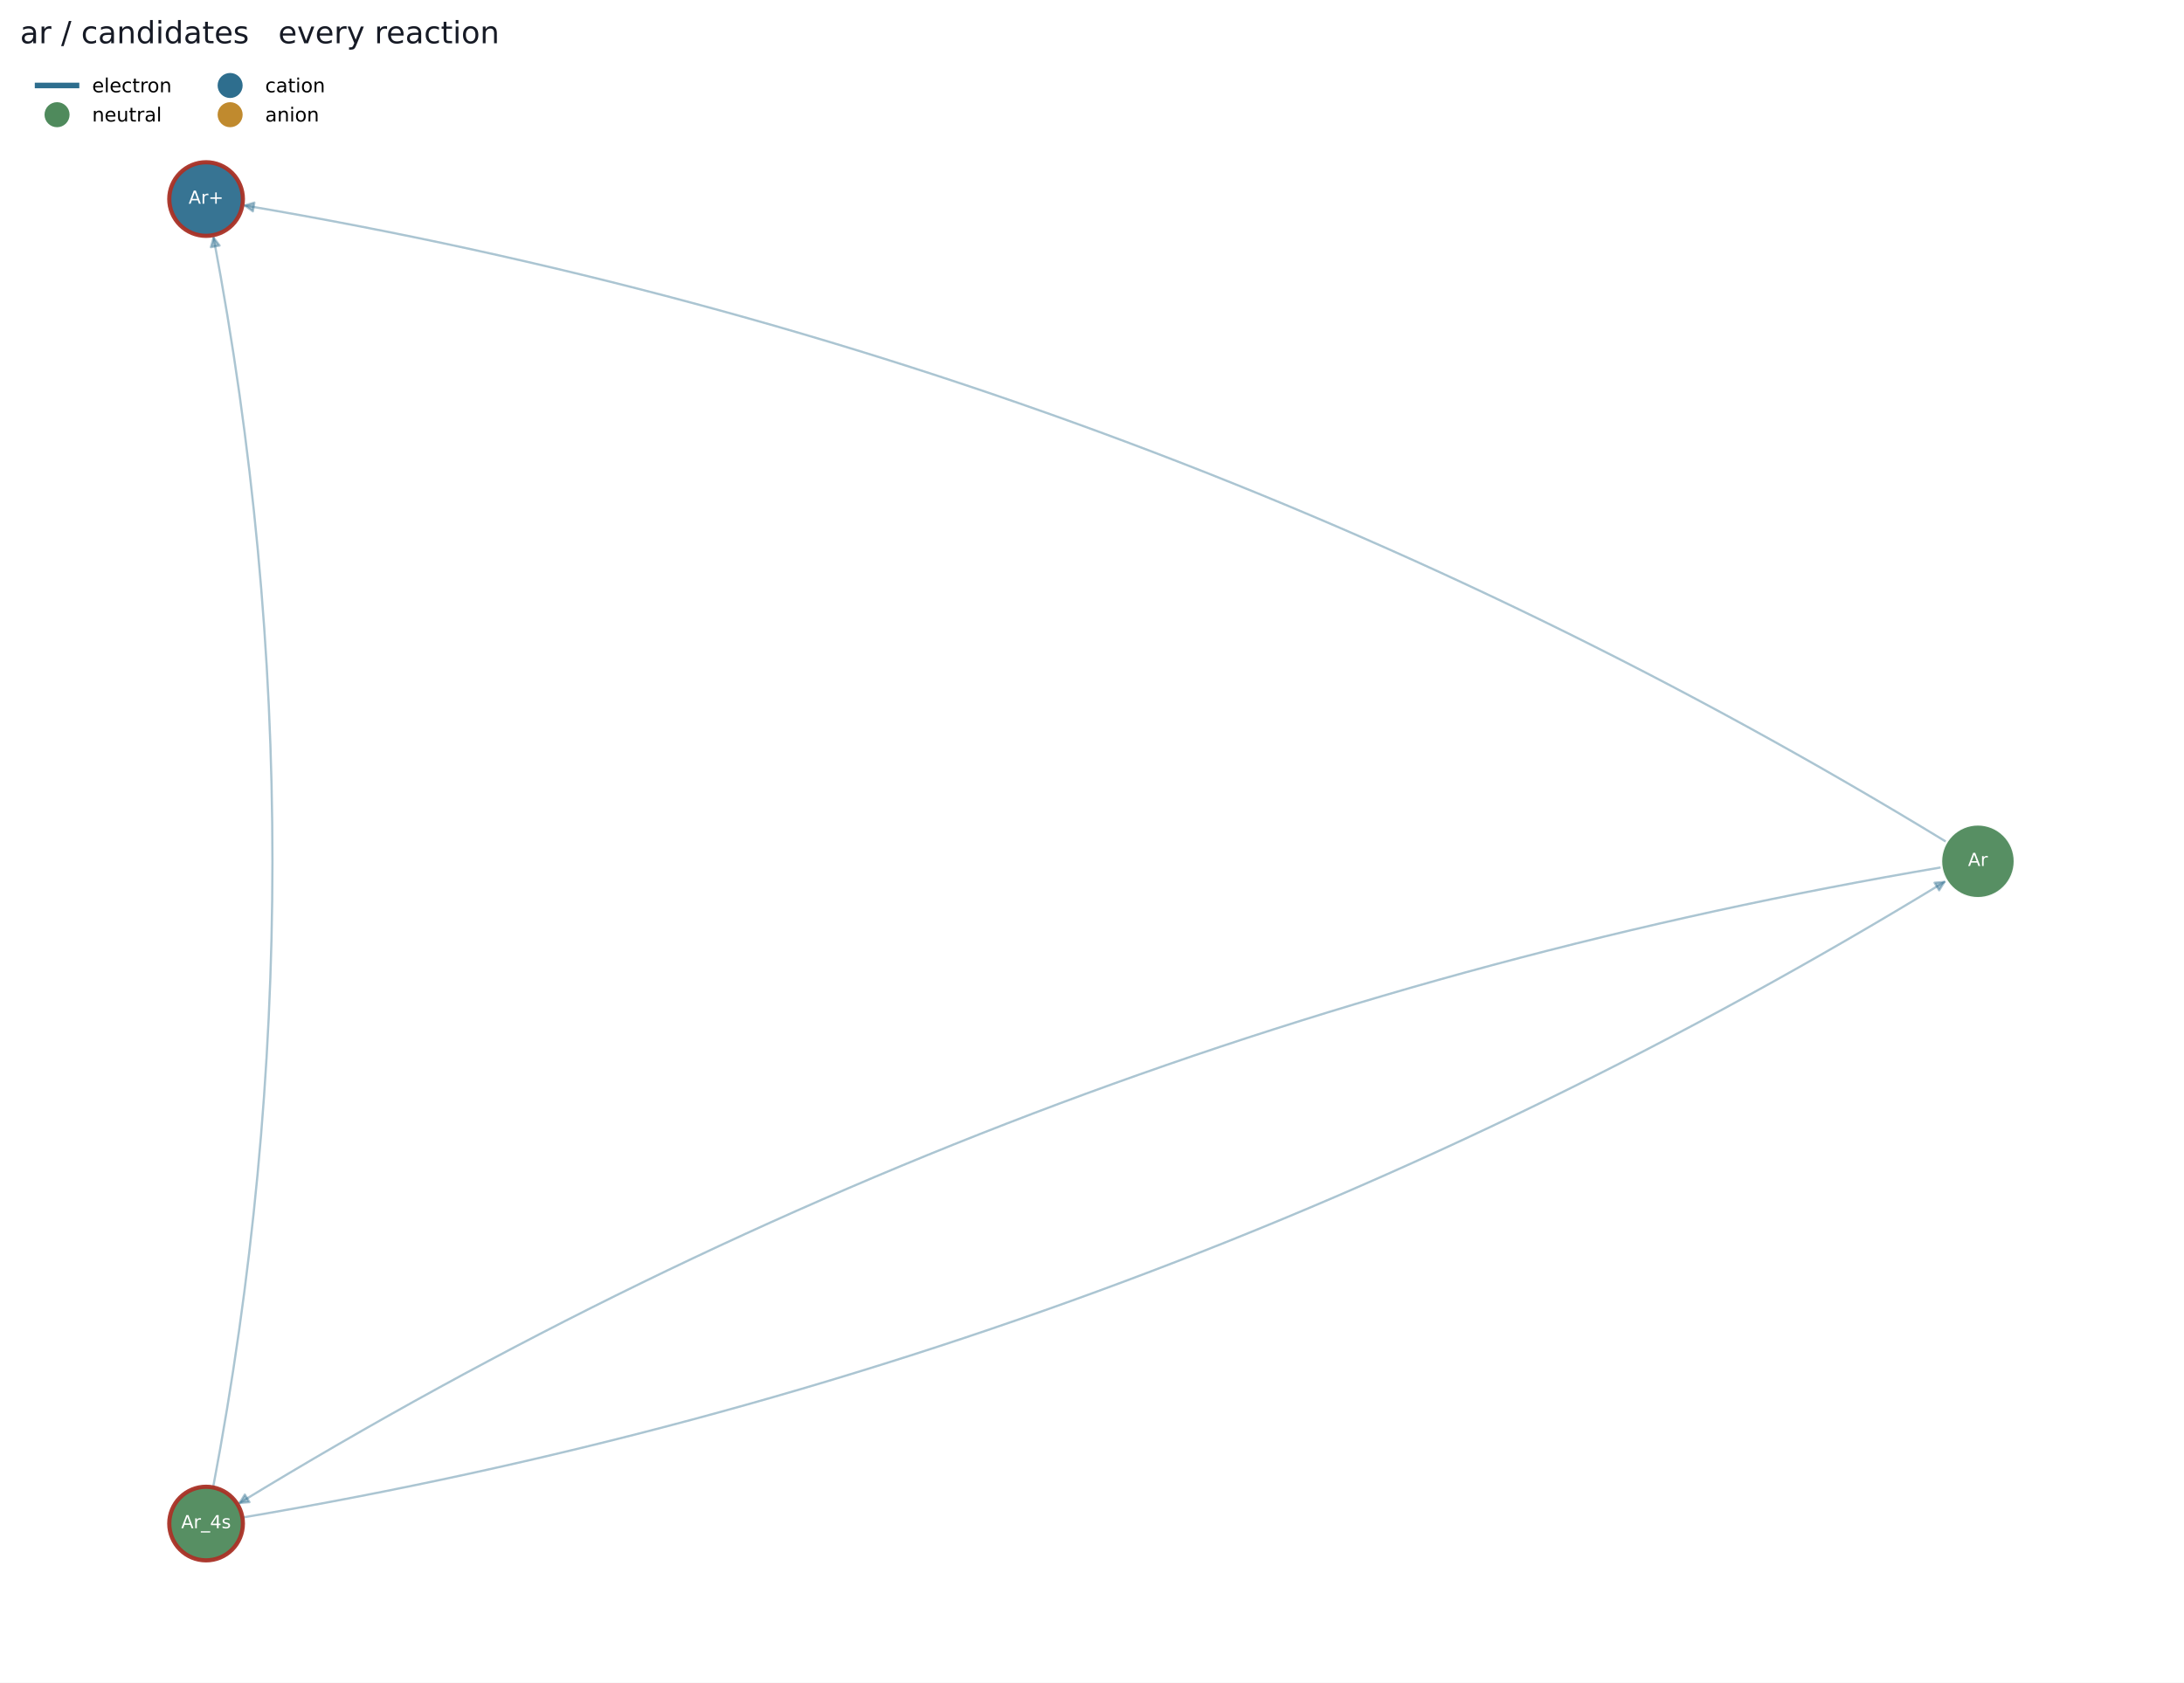
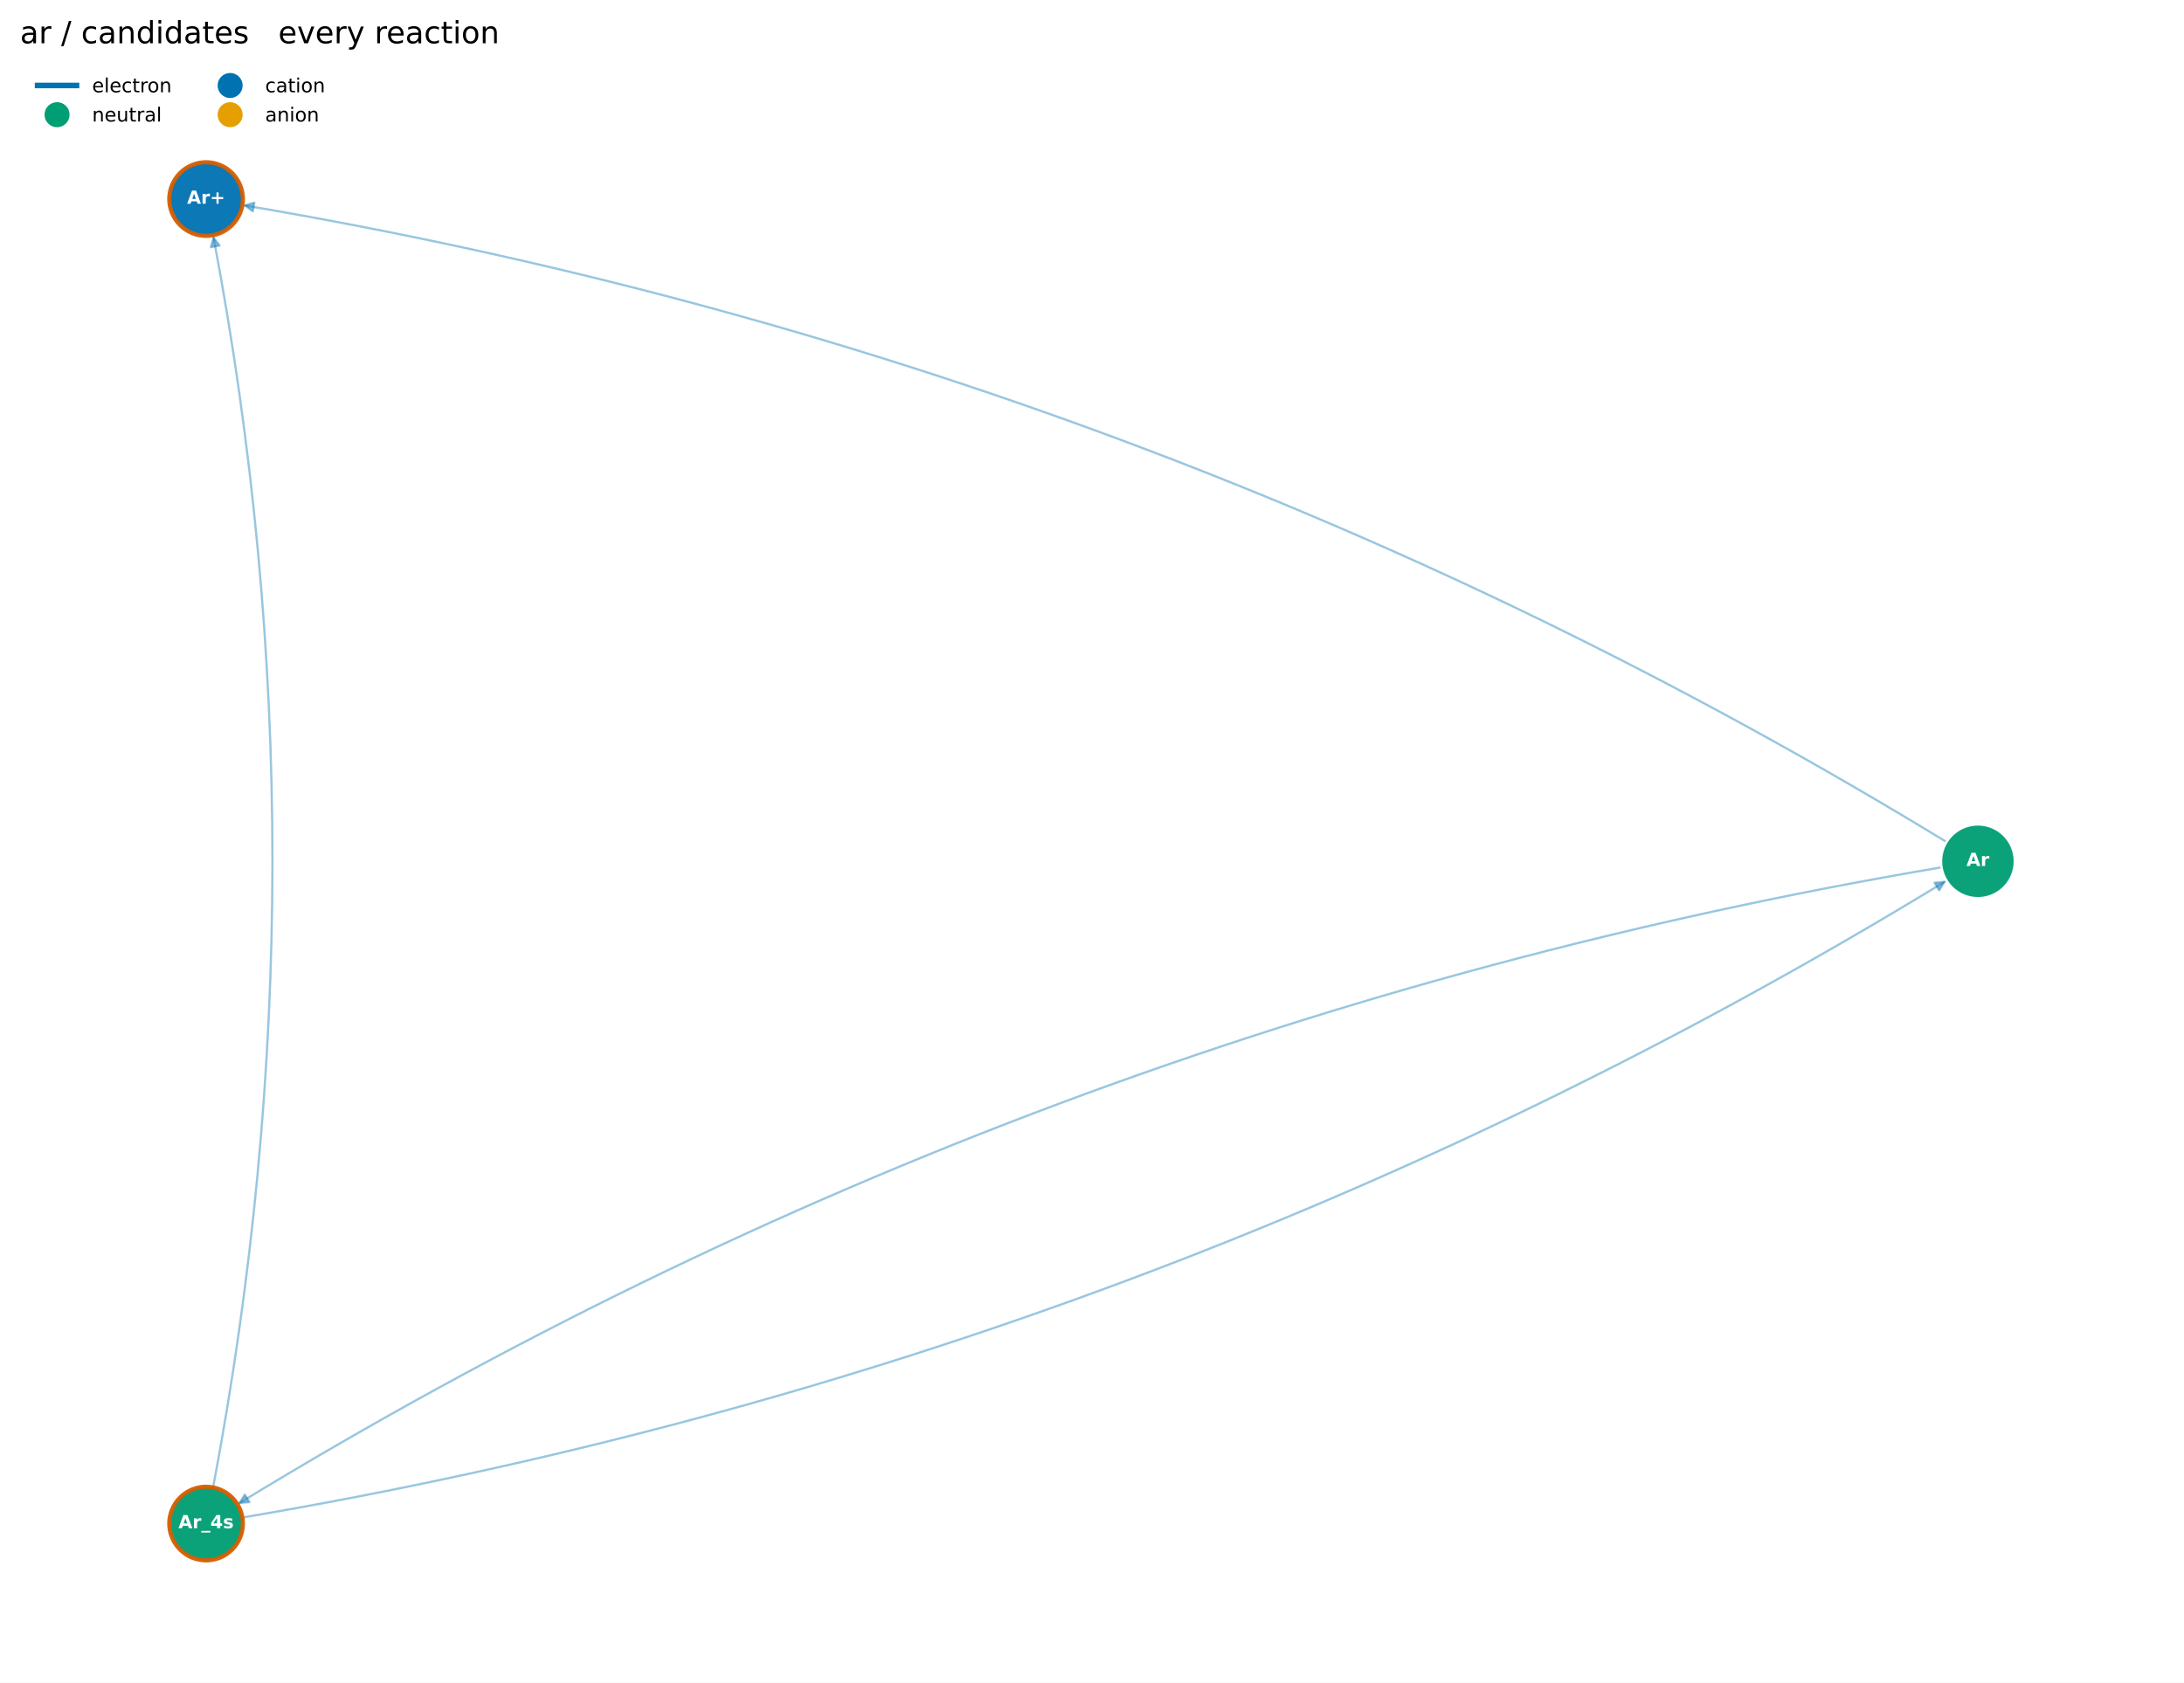
<svg xmlns="http://www.w3.org/2000/svg" xmlns:xlink="http://www.w3.org/1999/xlink" width="784.8pt" height="604.801pt" viewBox="0 0 784.8 604.801" version="1.1">
  <defs>
    <style type="text/css">*{stroke-linejoin: round; stroke-linecap: butt}</style>
  </defs>
  <g id="figure_1">
    <g id="patch_1">
      <path d="M 0 604.801  L 784.8 604.801  L 784.8 0  L 0 0  z " style="fill: #ffffff" />
    </g>
    <g id="axes_1">
      <g id="patch_2">
-         <path d="M 697.694 311.74  Q 369.487 367.313 86.082 540.218  " clip-path="url(#p99a2076663)" style="fill: none; stroke: #2e6e8e; stroke-opacity: 0.4; stroke-width: 0.8; stroke-linecap: round" />
-         <path d="M 89.647 539.917  L 86.082 540.218  L 87.981 537.185  z " clip-path="url(#p99a2076663)" style="fill: #2e6e8e; fill-opacity: 0.4; stroke: #2e6e8e; stroke-opacity: 0.4; stroke-width: 0.8; stroke-linecap: round" />
+         <path d="M 697.694 311.74  Q 369.487 367.313 86.082 540.218  " clip-path="url(#p9e4e393527)" style="fill: none; stroke: #0072b2; stroke-opacity: 0.4; stroke-width: 0.8; stroke-linecap: round" />
+         <path d="M 89.647 539.917  L 86.082 540.218  L 87.981 537.185  z " clip-path="url(#p9e4e393527)" style="fill: #0072b2; fill-opacity: 0.4; stroke: #0072b2; stroke-opacity: 0.4; stroke-width: 0.8; stroke-linecap: round" />
      </g>
      <g id="patch_3">
-         <path d="M 699.478 302.647  Q 415.31 129.278 87.984 73.855  " clip-path="url(#p99a2076663)" style="fill: none; stroke: #2e6e8e; stroke-opacity: 0.4; stroke-width: 0.8; stroke-linecap: round" />
-         <path d="M 90.872 75.967  L 87.984 73.855  L 91.406 72.812  z " clip-path="url(#p99a2076663)" style="fill: #2e6e8e; fill-opacity: 0.4; stroke: #2e6e8e; stroke-opacity: 0.4; stroke-width: 0.8; stroke-linecap: round" />
+         <path d="M 699.478 302.647  Q 415.31 129.278 87.984 73.855  " clip-path="url(#p9e4e393527)" style="fill: none; stroke: #0072b2; stroke-opacity: 0.4; stroke-width: 0.8; stroke-linecap: round" />
+         <path d="M 90.872 75.967  L 87.984 73.855  L 91.406 72.812  z " clip-path="url(#p9e4e393527)" style="fill: #0072b2; fill-opacity: 0.4; stroke: #0072b2; stroke-opacity: 0.4; stroke-width: 0.8; stroke-linecap: round" />
      </g>
      <g id="patch_4">
-         <path d="M 76.579 534.629  Q 119.134 309.579 76.745 85.408  " clip-path="url(#p99a2076663)" style="fill: none; stroke: #2e6e8e; stroke-opacity: 0.4; stroke-width: 0.8; stroke-linecap: round" />
-         <path d="M 75.767 88.85  L 76.745 85.408  L 78.912 88.255  z " clip-path="url(#p99a2076663)" style="fill: #2e6e8e; fill-opacity: 0.4; stroke: #2e6e8e; stroke-opacity: 0.4; stroke-width: 0.8; stroke-linecap: round" />
+         <path d="M 76.579 534.629  Q 119.134 309.579 76.745 85.408  " clip-path="url(#p9e4e393527)" style="fill: none; stroke: #0072b2; stroke-opacity: 0.4; stroke-width: 0.8; stroke-linecap: round" />
+         <path d="M 75.767 88.85  L 76.745 85.408  L 78.912 88.255  z " clip-path="url(#p9e4e393527)" style="fill: #0072b2; fill-opacity: 0.4; stroke: #0072b2; stroke-opacity: 0.4; stroke-width: 0.8; stroke-linecap: round" />
      </g>
      <g id="patch_5">
-         <path d="M 87.106 545.453  Q 415.313 489.88 698.718 316.976  " clip-path="url(#p99a2076663)" style="fill: none; stroke: #2e6e8e; stroke-opacity: 0.4; stroke-width: 0.8; stroke-linecap: round" />
-         <path d="M 695.153 317.276  L 698.718 316.976  L 696.819 320.008  z " clip-path="url(#p99a2076663)" style="fill: #2e6e8e; fill-opacity: 0.4; stroke: #2e6e8e; stroke-opacity: 0.4; stroke-width: 0.8; stroke-linecap: round" />
+         <path d="M 87.106 545.453  Q 415.313 489.88 698.718 316.976  " clip-path="url(#p9e4e393527)" style="fill: none; stroke: #0072b2; stroke-opacity: 0.4; stroke-width: 0.8; stroke-linecap: round" />
+         <path d="M 695.153 317.276  L 698.718 316.976  L 696.819 320.008  z " clip-path="url(#p9e4e393527)" style="fill: #0072b2; fill-opacity: 0.4; stroke: #0072b2; stroke-opacity: 0.4; stroke-width: 0.8; stroke-linecap: round" />
      </g>
      <g id="PathCollection_1">
        <defs>
-           <path id="C0_0_8154df8d76" d="M 0 13.229  C 3.508 13.229 6.873 11.835 9.354 9.354  C 11.835 6.873 13.229 3.508 13.229 -0  C 13.229 -3.508 11.835 -6.873 9.354 -9.354  C 6.873 -11.835 3.508 -13.229 0 -13.229  C -3.508 -13.229 -6.873 -11.835 -9.354 -9.354  C -11.835 -6.873 -13.229 -3.508 -13.229 0  C -13.229 3.508 -11.835 6.873 -9.354 9.354  C -6.873 11.835 -3.508 13.229 0 13.229  z " />
+           <path id="C0_0_79f440e36c" d="M 0 13.229  C 3.508 13.229 6.873 11.835 9.354 9.354  C 11.835 6.873 13.229 3.508 13.229 -0  C 13.229 -3.508 11.835 -6.873 9.354 -9.354  C 6.873 -11.835 3.508 -13.229 0 -13.229  C -3.508 -13.229 -6.873 -11.835 -9.354 -9.354  C -11.835 -6.873 -13.229 -3.508 -13.229 0  C -13.229 3.508 -11.835 6.873 -9.354 9.354  C -6.873 11.835 -3.508 13.229 0 13.229  z " />
        </defs>
-         <g clip-path="url(#p99a2076663)">
-           <use xlink:href="#C0_0_8154df8d76" x="710.747" y="309.58" style="fill: #4f8a5c; fill-opacity: 0.95; stroke: #ffffff; stroke-opacity: 0.95; stroke-width: 0.8" />
-         </g>
-         <g clip-path="url(#p99a2076663)">
-           <use xlink:href="#C0_0_8154df8d76" x="74.053" y="71.545" style="fill: #2e6e8e; fill-opacity: 0.95; stroke: #a93226; stroke-opacity: 0.95; stroke-width: 1.5" />
-         </g>
-         <g clip-path="url(#p99a2076663)">
-           <use xlink:href="#C0_0_8154df8d76" x="74.053" y="547.614" style="fill: #4f8a5c; fill-opacity: 0.95; stroke: #a93226; stroke-opacity: 0.95; stroke-width: 1.5" />
+         <g clip-path="url(#p9e4e393527)">
+           <use xlink:href="#C0_0_79f440e36c" x="710.747" y="309.58" style="fill: #009e73; fill-opacity: 0.95; stroke: #ffffff; stroke-opacity: 0.95; stroke-width: 0.8" />
+         </g>
+         <g clip-path="url(#p9e4e393527)">
+           <use xlink:href="#C0_0_79f440e36c" x="74.053" y="71.545" style="fill: #0072b2; fill-opacity: 0.95; stroke: #d55e00; stroke-opacity: 0.95; stroke-width: 1.5" />
+         </g>
+         <g clip-path="url(#p9e4e393527)">
+           <use xlink:href="#C0_0_79f440e36c" x="74.053" y="547.614" style="fill: #009e73; fill-opacity: 0.95; stroke: #d55e00; stroke-opacity: 0.95; stroke-width: 1.5" />
        </g>
      </g>
      <g id="text_1">
-         <g clip-path="url(#p99a2076663)">
-           <g style="fill: #ffffff" transform="translate(707.1879 311.2681) scale(0.065 -0.065)">
-             <defs>
-               <path id="DejaVuSans-24" d="M 2188 4044  L 1331 1722  L 3047 1722  L 2188 4044  z M 1831 4666  L 2547 4666  L 4325 0  L 3669 0  L 3244 1197  L 1141 1197  L 716 0  L 50 0  L 1831 4666  z " transform="scale(0.015625)" />
-               <path id="DejaVuSans-55" d="M 2631 2963  Q 2534 3019 2420 3045  Q 2306 3072 2169 3072  Q 1681 3072 1420 2755  Q 1159 2438 1159 1844  L 1159 0  L 581 0  L 581 3500  L 1159 3500  L 1159 2956  Q 1341 3275 1631 3429  Q 1922 3584 2338 3584  Q 2397 3584 2469 3576  Q 2541 3569 2628 3553  L 2631 2963  z " transform="scale(0.015625)" />
-             </defs>
-             <use xlink:href="#DejaVuSans-24" />
-             <use xlink:href="#DejaVuSans-55" transform="translate(68.40625 0)" />
+         <g clip-path="url(#p9e4e393527)">
+           <g style="fill: #ffffff" transform="translate(706.6293 311.2681) scale(0.065 -0.065)">
+             <defs>
+               <path id="DejaVuSans-Bold-24" d="M 3419 850  L 1538 850  L 1241 0  L 31 0  L 1759 4666  L 3194 4666  L 4922 0  L 3713 0  L 3419 850  z M 1838 1716  L 3116 1716  L 2478 3572  L 1838 1716  z " transform="scale(0.015625)" />
+               <path id="DejaVuSans-Bold-55" d="M 3138 2547  Q 2991 2616 2845 2648  Q 2700 2681 2553 2681  Q 2122 2681 1889 2404  Q 1656 2128 1656 1613  L 1656 0  L 538 0  L 538 3500  L 1656 3500  L 1656 2925  Q 1872 3269 2151 3426  Q 2431 3584 2822 3584  Q 2878 3584 2943 3579  Q 3009 3575 3134 3559  L 3138 2547  z " transform="scale(0.015625)" />
+             </defs>
+             <use xlink:href="#DejaVuSans-Bold-24" />
+             <use xlink:href="#DejaVuSans-Bold-55" transform="translate(77.39062 0)" />
          </g>
        </g>
      </g>
      <g id="text_2">
-         <g clip-path="url(#p99a2076663)">
-           <g style="fill: #ffffff" transform="translate(67.77024 73.23392) scale(0.065 -0.065)">
-             <defs>
-               <path id="DejaVuSans-e" d="M 2944 4013  L 2944 2272  L 4684 2272  L 4684 1741  L 2944 1741  L 2944 0  L 2419 0  L 2419 1741  L 678 1741  L 678 2272  L 2419 2272  L 2419 4013  L 2944 4013  z " transform="scale(0.015625)" />
-             </defs>
-             <use xlink:href="#DejaVuSans-24" />
-             <use xlink:href="#DejaVuSans-55" transform="translate(68.40625 0)" />
-             <use xlink:href="#DejaVuSans-e" transform="translate(109.5156 0)" />
+         <g clip-path="url(#p9e4e393527)">
+           <g style="fill: #ffffff" transform="translate(67.21164 73.23392) scale(0.065 -0.065)">
+             <defs>
+               <path id="DejaVuSans-Bold-e" d="M 3053 4013  L 3053 2375  L 4684 2375  L 4684 1638  L 3053 1638  L 3053 0  L 2309 0  L 2309 1638  L 678 1638  L 678 2375  L 2309 2375  L 2309 4013  L 3053 4013  z " transform="scale(0.015625)" />
+             </defs>
+             <use xlink:href="#DejaVuSans-Bold-24" />
+             <use xlink:href="#DejaVuSans-Bold-55" transform="translate(77.39062 0)" />
+             <use xlink:href="#DejaVuSans-Bold-e" transform="translate(126.7031 0)" />
          </g>
        </g>
      </g>
      <g id="text_3">
-         <g clip-path="url(#p99a2076663)">
-           <g style="fill: #ffffff" transform="translate(65.108 549.3022) scale(0.065 -0.065)">
-             <defs>
-               <path id="DejaVuSans-42" d="M 3263 -1063  L 3263 -1509  L -63 -1509  L -63 -1063  L 3263 -1063  z " transform="scale(0.015625)" />
-               <path id="DejaVuSans-17" d="M 2419 4116  L 825 1625  L 2419 1625  L 2419 4116  z M 2253 4666  L 3047 4666  L 3047 1625  L 3713 1625  L 3713 1100  L 3047 1100  L 3047 0  L 2419 0  L 2419 1100  L 313 1100  L 313 1709  L 2253 4666  z " transform="scale(0.015625)" />
-               <path id="DejaVuSans-56" d="M 2834 3397  L 2834 2853  Q 2591 2978 2328 3040  Q 2066 3103 1784 3103  Q 1356 3103 1142 2972  Q 928 2841 928 2578  Q 928 2378 1081 2264  Q 1234 2150 1697 2047  L 1894 2003  Q 2506 1872 2764 1633  Q 3022 1394 3022 966  Q 3022 478 2636 193  Q 2250 -91 1575 -91  Q 1294 -91 989 -36  Q 684 19 347 128  L 347 722  Q 666 556 975 473  Q 1284 391 1588 391  Q 1994 391 2212 530  Q 2431 669 2431 922  Q 2431 1156 2273 1281  Q 2116 1406 1581 1522  L 1381 1569  Q 847 1681 609 1914  Q 372 2147 372 2553  Q 372 3047 722 3315  Q 1072 3584 1716 3584  Q 2034 3584 2315 3537  Q 2597 3491 2834 3397  z " transform="scale(0.015625)" />
-             </defs>
-             <use xlink:href="#DejaVuSans-24" />
-             <use xlink:href="#DejaVuSans-55" transform="translate(68.40625 0)" />
-             <use xlink:href="#DejaVuSans-42" transform="translate(109.5156 0)" />
-             <use xlink:href="#DejaVuSans-17" transform="translate(159.5156 0)" />
-             <use xlink:href="#DejaVuSans-56" transform="translate(223.1406 0)" />
+         <g clip-path="url(#p9e4e393527)">
+           <g style="fill: #ffffff" transform="translate(64.11472 549.3022) scale(0.065 -0.065)">
+             <defs>
+               <path id="DejaVuSans-Bold-42" d="M 3200 -916  L 3200 -1509  L 0 -1509  L 0 -916  L 3200 -916  z " transform="scale(0.015625)" />
+               <path id="DejaVuSans-Bold-17" d="M 2356 3675  L 1038 1722  L 2356 1722  L 2356 3675  z M 2156 4666  L 3494 4666  L 3494 1722  L 4159 1722  L 4159 850  L 3494 850  L 3494 0  L 2356 0  L 2356 850  L 288 850  L 288 1881  L 2156 4666  z " transform="scale(0.015625)" />
+               <path id="DejaVuSans-Bold-56" d="M 3272 3391  L 3272 2541  Q 2913 2691 2578 2766  Q 2244 2841 1947 2841  Q 1628 2841 1473 2761  Q 1319 2681 1319 2516  Q 1319 2381 1436 2309  Q 1553 2238 1856 2203  L 2053 2175  Q 2913 2066 3209 1816  Q 3506 1566 3506 1031  Q 3506 472 3093 190  Q 2681 -91 1863 -91  Q 1516 -91 1145 -36  Q 775 19 384 128  L 384 978  Q 719 816 1070 734  Q 1422 653 1784 653  Q 2113 653 2278 743  Q 2444 834 2444 1013  Q 2444 1163 2330 1236  Q 2216 1309 1875 1350  L 1678 1375  Q 931 1469 631 1722  Q 331 1975 331 2491  Q 331 3047 712 3315  Q 1094 3584 1881 3584  Q 2191 3584 2531 3537  Q 2872 3491 3272 3391  z " transform="scale(0.015625)" />
+             </defs>
+             <use xlink:href="#DejaVuSans-Bold-24" />
+             <use xlink:href="#DejaVuSans-Bold-55" transform="translate(77.39062 0)" />
+             <use xlink:href="#DejaVuSans-Bold-42" transform="translate(126.7031 0)" />
+             <use xlink:href="#DejaVuSans-Bold-17" transform="translate(176.7031 0)" />
+             <use xlink:href="#DejaVuSans-Bold-56" transform="translate(246.2812 0)" />
          </g>
        </g>
      </g>
      <g id="text_4">
-         <g style="fill: #161a25" transform="translate(7.2 15.55828) scale(0.11 -0.11)">
+         <g transform="translate(7.2 15.55828) scale(0.11 -0.11)">
          <defs>
            <path id="DejaVuSans-44" d="M 2194 1759  Q 1497 1759 1228 1600  Q 959 1441 959 1056  Q 959 750 1161 570  Q 1363 391 1709 391  Q 2188 391 2477 730  Q 2766 1069 2766 1631  L 2766 1759  L 2194 1759  z M 3341 1997  L 3341 0  L 2766 0  L 2766 531  Q 2569 213 2275 61  Q 1981 -91 1556 -91  Q 1019 -91 701 211  Q 384 513 384 1019  Q 384 1609 779 1909  Q 1175 2209 1959 2209  L 2766 2209  L 2766 2266  Q 2766 2663 2505 2880  Q 2244 3097 1772 3097  Q 1472 3097 1187 3025  Q 903 2953 641 2809  L 641 3341  Q 956 3463 1253 3523  Q 1550 3584 1831 3584  Q 2591 3584 2966 3190  Q 3341 2797 3341 1997  z " transform="scale(0.015625)" />
+             <path id="DejaVuSans-55" d="M 2631 2963  Q 2534 3019 2420 3045  Q 2306 3072 2169 3072  Q 1681 3072 1420 2755  Q 1159 2438 1159 1844  L 1159 0  L 581 0  L 581 3500  L 1159 3500  L 1159 2956  Q 1341 3275 1631 3429  Q 1922 3584 2338 3584  Q 2397 3584 2469 3576  Q 2541 3569 2628 3553  L 2631 2963  z " transform="scale(0.015625)" />
            <path id="DejaVuSans-3" transform="scale(0.015625)" />
            <path id="DejaVuSans-12" d="M 1625 4666  L 2156 4666  L 531 -594  L 0 -594  L 1625 4666  z " transform="scale(0.015625)" />
            <path id="DejaVuSans-46" d="M 3122 3366  L 3122 2828  Q 2878 2963 2633 3030  Q 2388 3097 2138 3097  Q 1578 3097 1268 2742  Q 959 2388 959 1747  Q 959 1106 1268 751  Q 1578 397 2138 397  Q 2388 397 2633 464  Q 2878 531 3122 666  L 3122 134  Q 2881 22 2623 -34  Q 2366 -91 2075 -91  Q 1284 -91 818 406  Q 353 903 353 1747  Q 353 2603 823 3093  Q 1294 3584 2113 3584  Q 2378 3584 2631 3529  Q 2884 3475 3122 3366  z " transform="scale(0.015625)" />
            <path id="DejaVuSans-51" d="M 3513 2113  L 3513 0  L 2938 0  L 2938 2094  Q 2938 2591 2744 2837  Q 2550 3084 2163 3084  Q 1697 3084 1428 2787  Q 1159 2491 1159 1978  L 1159 0  L 581 0  L 581 3500  L 1159 3500  L 1159 2956  Q 1366 3272 1645 3428  Q 1925 3584 2291 3584  Q 2894 3584 3203 3211  Q 3513 2838 3513 2113  z " transform="scale(0.015625)" />
            <path id="DejaVuSans-47" d="M 2906 2969  L 2906 4863  L 3481 4863  L 3481 0  L 2906 0  L 2906 525  Q 2725 213 2448 61  Q 2172 -91 1784 -91  Q 1150 -91 751 415  Q 353 922 353 1747  Q 353 2572 751 3078  Q 1150 3584 1784 3584  Q 2172 3584 2448 3432  Q 2725 3281 2906 2969  z M 947 1747  Q 947 1113 1208 752  Q 1469 391 1925 391  Q 2381 391 2643 752  Q 2906 1113 2906 1747  Q 2906 2381 2643 2742  Q 2381 3103 1925 3103  Q 1469 3103 1208 2742  Q 947 2381 947 1747  z " transform="scale(0.015625)" />
            <path id="DejaVuSans-4c" d="M 603 3500  L 1178 3500  L 1178 0  L 603 0  L 603 3500  z M 603 4863  L 1178 4863  L 1178 4134  L 603 4134  L 603 4863  z " transform="scale(0.015625)" />
            <path id="DejaVuSans-57" d="M 1172 4494  L 1172 3500  L 2356 3500  L 2356 3053  L 1172 3053  L 1172 1153  Q 1172 725 1289 603  Q 1406 481 1766 481  L 2356 481  L 2356 0  L 1766 0  Q 1100 0 847 248  Q 594 497 594 1153  L 594 3053  L 172 3053  L 172 3500  L 594 3500  L 594 4494  L 1172 4494  z " transform="scale(0.015625)" />
            <path id="DejaVuSans-48" d="M 3597 1894  L 3597 1613  L 953 1613  Q 991 1019 1311 708  Q 1631 397 2203 397  Q 2534 397 2845 478  Q 3156 559 3463 722  L 3463 178  Q 3153 47 2828 -22  Q 2503 -91 2169 -91  Q 1331 -91 842 396  Q 353 884 353 1716  Q 353 2575 817 3079  Q 1281 3584 2069 3584  Q 2775 3584 3186 3129  Q 3597 2675 3597 1894  z M 3022 2063  Q 3016 2534 2758 2815  Q 2500 3097 2075 3097  Q 1594 3097 1305 2825  Q 1016 2553 972 2059  L 3022 2063  z " transform="scale(0.015625)" />
+             <path id="DejaVuSans-56" d="M 2834 3397  L 2834 2853  Q 2591 2978 2328 3040  Q 2066 3103 1784 3103  Q 1356 3103 1142 2972  Q 928 2841 928 2578  Q 928 2378 1081 2264  Q 1234 2150 1697 2047  L 1894 2003  Q 2506 1872 2764 1633  Q 3022 1394 3022 966  Q 3022 478 2636 193  Q 2250 -91 1575 -91  Q 1294 -91 989 -36  Q 684 19 347 128  L 347 722  Q 666 556 975 473  Q 1284 391 1588 391  Q 1994 391 2212 530  Q 2431 669 2431 922  Q 2431 1156 2273 1281  Q 2116 1406 1581 1522  L 1381 1569  Q 847 1681 609 1914  Q 372 2147 372 2553  Q 372 3047 722 3315  Q 1072 3584 1716 3584  Q 2034 3584 2315 3537  Q 2597 3491 2834 3397  z " transform="scale(0.015625)" />
            <path id="DejaVuSans-59" d="M 191 3500  L 800 3500  L 1894 563  L 2988 3500  L 3597 3500  L 2284 0  L 1503 0  L 191 3500  z " transform="scale(0.015625)" />
            <path id="DejaVuSans-5c" d="M 2059 -325  Q 1816 -950 1584 -1140  Q 1353 -1331 966 -1331  L 506 -1331  L 506 -850  L 844 -850  Q 1081 -850 1212 -737  Q 1344 -625 1503 -206  L 1606 56  L 191 3500  L 800 3500  L 1894 763  L 2988 3500  L 3597 3500  L 2059 -325  z " transform="scale(0.015625)" />
            <path id="DejaVuSans-52" d="M 1959 3097  Q 1497 3097 1228 2736  Q 959 2375 959 1747  Q 959 1119 1226 758  Q 1494 397 1959 397  Q 2419 397 2687 759  Q 2956 1122 2956 1747  Q 2956 2369 2687 2733  Q 2419 3097 1959 3097  z M 1959 3584  Q 2709 3584 3137 3096  Q 3566 2609 3566 1747  Q 3566 888 3137 398  Q 2709 -91 1959 -91  Q 1206 -91 779 398  Q 353 888 353 1747  Q 353 2609 779 3096  Q 1206 3584 1959 3584  z " transform="scale(0.015625)" />
          </defs>
          <use xlink:href="#DejaVuSans-44" />
          <use xlink:href="#DejaVuSans-55" transform="translate(61.28125 0)" />
          <use xlink:href="#DejaVuSans-3" transform="translate(102.3906 0)" />
          <use xlink:href="#DejaVuSans-12" transform="translate(134.1719 0)" />
          <use xlink:href="#DejaVuSans-3" transform="translate(167.8594 0)" />
          <use xlink:href="#DejaVuSans-46" transform="translate(199.6406 0)" />
          <use xlink:href="#DejaVuSans-44" transform="translate(254.625 0)" />
          <use xlink:href="#DejaVuSans-51" transform="translate(315.9062 0)" />
          <use xlink:href="#DejaVuSans-47" transform="translate(379.2812 0)" />
          <use xlink:href="#DejaVuSans-4c" transform="translate(442.7656 0)" />
          <use xlink:href="#DejaVuSans-47" transform="translate(470.5469 0)" />
          <use xlink:href="#DejaVuSans-44" transform="translate(534.0312 0)" />
          <use xlink:href="#DejaVuSans-57" transform="translate(595.3125 0)" />
          <use xlink:href="#DejaVuSans-48" transform="translate(634.5156 0)" />
          <use xlink:href="#DejaVuSans-56" transform="translate(696.0469 0)" />
          <use xlink:href="#DejaVuSans-3" transform="translate(748.1406 0)" />
          <use xlink:href="#DejaVuSans-3" transform="translate(779.9219 0)" />
          <use xlink:href="#DejaVuSans-3" transform="translate(811.7031 0)" />
          <use xlink:href="#DejaVuSans-48" transform="translate(843.4844 0)" />
          <use xlink:href="#DejaVuSans-59" transform="translate(905.0156 0)" />
          <use xlink:href="#DejaVuSans-48" transform="translate(964.2031 0)" />
          <use xlink:href="#DejaVuSans-55" transform="translate(1025.734 0)" />
          <use xlink:href="#DejaVuSans-5c" transform="translate(1066.844 0)" />
          <use xlink:href="#DejaVuSans-3" transform="translate(1126.031 0)" />
          <use xlink:href="#DejaVuSans-55" transform="translate(1157.812 0)" />
          <use xlink:href="#DejaVuSans-48" transform="translate(1196.719 0)" />
          <use xlink:href="#DejaVuSans-44" transform="translate(1258.25 0)" />
          <use xlink:href="#DejaVuSans-46" transform="translate(1319.531 0)" />
          <use xlink:href="#DejaVuSans-57" transform="translate(1374.516 0)" />
          <use xlink:href="#DejaVuSans-4c" transform="translate(1413.719 0)" />
          <use xlink:href="#DejaVuSans-52" transform="translate(1441.5 0)" />
          <use xlink:href="#DejaVuSans-51" transform="translate(1502.688 0)" />
        </g>
      </g>
      <g id="legend_1">
        <g id="line2d_1">
-           <path d="M 13.5 30.727  L 20.5 30.727  L 27.5 30.727  " style="fill: none; stroke: #2e6e8e; stroke-width: 2; stroke-linecap: square" />
+           <path d="M 13.5 30.727  L 20.5 30.727  L 27.5 30.727  " style="fill: none; stroke: #0072b2; stroke-width: 2; stroke-linecap: square" />
        </g>
        <g id="text_5">
          <g transform="translate(33.1 33.17719) scale(0.07 -0.07)">
            <defs>
              <path id="DejaVuSans-4f" d="M 603 4863  L 1178 4863  L 1178 0  L 603 0  L 603 4863  z " transform="scale(0.015625)" />
            </defs>
            <use xlink:href="#DejaVuSans-48" />
            <use xlink:href="#DejaVuSans-4f" transform="translate(61.53125 0)" />
            <use xlink:href="#DejaVuSans-48" transform="translate(89.3125 0)" />
            <use xlink:href="#DejaVuSans-46" transform="translate(150.8438 0)" />
            <use xlink:href="#DejaVuSans-57" transform="translate(205.8281 0)" />
            <use xlink:href="#DejaVuSans-55" transform="translate(245.0312 0)" />
            <use xlink:href="#DejaVuSans-52" transform="translate(283.9375 0)" />
            <use xlink:href="#DejaVuSans-51" transform="translate(345.125 0)" />
          </g>
        </g>
        <g id="line2d_2">
          <defs>
-             <path id="m21895d8f99" d="M 0 4  C 1.061 4 2.078 3.579 2.828 2.828  C 3.579 2.078 4 1.061 4 0  C 4 -1.061 3.579 -2.078 2.828 -2.828  C 2.078 -3.579 1.061 -4 0 -4  C -1.061 -4 -2.078 -3.579 -2.828 -2.828  C -3.579 -2.078 -4 -1.061 -4 0  C -4 1.061 -3.579 2.078 -2.828 2.828  C -2.078 3.579 -1.061 4 0 4  z " style="stroke: #4f8a5c" />
+             <path id="ma9f10b1b14" d="M 0 4  C 1.061 4 2.078 3.579 2.828 2.828  C 3.579 2.078 4 1.061 4 0  C 4 -1.061 3.579 -2.078 2.828 -2.828  C 2.078 -3.579 1.061 -4 0 -4  C -1.061 -4 -2.078 -3.579 -2.828 -2.828  C -3.579 -2.078 -4 -1.061 -4 0  C -4 1.061 -3.579 2.078 -2.828 2.828  C -2.078 3.579 -1.061 4 0 4  z " style="stroke: #009e73" />
          </defs>
          <g>
-             <use xlink:href="#m21895d8f99" x="20.5" y="41.228" style="fill: #4f8a5c; stroke: #4f8a5c" />
+             <use xlink:href="#ma9f10b1b14" x="20.5" y="41.228" style="fill: #009e73; stroke: #009e73" />
          </g>
        </g>
        <g id="text_6">
          <g transform="translate(33.1 43.67773) scale(0.07 -0.07)">
            <defs>
              <path id="DejaVuSans-58" d="M 544 1381  L 544 3500  L 1119 3500  L 1119 1403  Q 1119 906 1312 657  Q 1506 409 1894 409  Q 2359 409 2629 706  Q 2900 1003 2900 1516  L 2900 3500  L 3475 3500  L 3475 0  L 2900 0  L 2900 538  Q 2691 219 2414 64  Q 2138 -91 1772 -91  Q 1169 -91 856 284  Q 544 659 544 1381  z M 1991 3584  L 1991 3584  z " transform="scale(0.015625)" />
            </defs>
            <use xlink:href="#DejaVuSans-51" />
            <use xlink:href="#DejaVuSans-48" transform="translate(63.375 0)" />
            <use xlink:href="#DejaVuSans-58" transform="translate(124.9062 0)" />
            <use xlink:href="#DejaVuSans-57" transform="translate(188.2812 0)" />
            <use xlink:href="#DejaVuSans-55" transform="translate(227.4844 0)" />
            <use xlink:href="#DejaVuSans-44" transform="translate(268.5938 0)" />
            <use xlink:href="#DejaVuSans-4f" transform="translate(329.875 0)" />
          </g>
        </g>
        <g id="line2d_3">
          <defs>
-             <path id="m2fe6f0aea9" d="M 0 4  C 1.061 4 2.078 3.579 2.828 2.828  C 3.579 2.078 4 1.061 4 0  C 4 -1.061 3.579 -2.078 2.828 -2.828  C 2.078 -3.579 1.061 -4 0 -4  C -1.061 -4 -2.078 -3.579 -2.828 -2.828  C -3.579 -2.078 -4 -1.061 -4 0  C -4 1.061 -3.579 2.078 -2.828 2.828  C -2.078 3.579 -1.061 4 0 4  z " style="stroke: #2e6e8e" />
+             <path id="m40c4c1d606" d="M 0 4  C 1.061 4 2.078 3.579 2.828 2.828  C 3.579 2.078 4 1.061 4 0  C 4 -1.061 3.579 -2.078 2.828 -2.828  C 2.078 -3.579 1.061 -4 0 -4  C -1.061 -4 -2.078 -3.579 -2.828 -2.828  C -3.579 -2.078 -4 -1.061 -4 0  C -4 1.061 -3.579 2.078 -2.828 2.828  C -2.078 3.579 -1.061 4 0 4  z " style="stroke: #0072b2" />
          </defs>
          <g>
-             <use xlink:href="#m2fe6f0aea9" x="82.695" y="30.727" style="fill: #2e6e8e; stroke: #2e6e8e" />
+             <use xlink:href="#m40c4c1d606" x="82.695" y="30.727" style="fill: #0072b2; stroke: #0072b2" />
          </g>
        </g>
        <g id="text_7">
          <g transform="translate(95.295 33.17719) scale(0.07 -0.07)">
            <use xlink:href="#DejaVuSans-46" />
            <use xlink:href="#DejaVuSans-44" transform="translate(54.98438 0)" />
            <use xlink:href="#DejaVuSans-57" transform="translate(116.2656 0)" />
            <use xlink:href="#DejaVuSans-4c" transform="translate(155.4688 0)" />
            <use xlink:href="#DejaVuSans-52" transform="translate(183.25 0)" />
            <use xlink:href="#DejaVuSans-51" transform="translate(244.4375 0)" />
          </g>
        </g>
        <g id="line2d_4">
          <defs>
-             <path id="mb617ffca6c" d="M 0 4  C 1.061 4 2.078 3.579 2.828 2.828  C 3.579 2.078 4 1.061 4 0  C 4 -1.061 3.579 -2.078 2.828 -2.828  C 2.078 -3.579 1.061 -4 0 -4  C -1.061 -4 -2.078 -3.579 -2.828 -2.828  C -3.579 -2.078 -4 -1.061 -4 0  C -4 1.061 -3.579 2.078 -2.828 2.828  C -2.078 3.579 -1.061 4 0 4  z " style="stroke: #c08a2e" />
+             <path id="ma236d61cf5" d="M 0 4  C 1.061 4 2.078 3.579 2.828 2.828  C 3.579 2.078 4 1.061 4 0  C 4 -1.061 3.579 -2.078 2.828 -2.828  C 2.078 -3.579 1.061 -4 0 -4  C -1.061 -4 -2.078 -3.579 -2.828 -2.828  C -3.579 -2.078 -4 -1.061 -4 0  C -4 1.061 -3.579 2.078 -2.828 2.828  C -2.078 3.579 -1.061 4 0 4  z " style="stroke: #e69f00" />
          </defs>
          <g>
-             <use xlink:href="#mb617ffca6c" x="82.695" y="41.228" style="fill: #c08a2e; stroke: #c08a2e" />
+             <use xlink:href="#ma236d61cf5" x="82.695" y="41.228" style="fill: #e69f00; stroke: #e69f00" />
          </g>
        </g>
        <g id="text_8">
          <g transform="translate(95.295 43.67773) scale(0.07 -0.07)">
            <use xlink:href="#DejaVuSans-44" />
            <use xlink:href="#DejaVuSans-51" transform="translate(61.28125 0)" />
            <use xlink:href="#DejaVuSans-4c" transform="translate(124.6562 0)" />
            <use xlink:href="#DejaVuSans-52" transform="translate(152.4375 0)" />
            <use xlink:href="#DejaVuSans-51" transform="translate(213.625 0)" />
          </g>
        </g>
      </g>
    </g>
  </g>
  <defs>
-     <clipPath id="p99a2076663">
+     <clipPath id="p9e4e393527">
      <rect x="7.2" y="21.558" width="770.4" height="576.043" />
    </clipPath>
  </defs>
</svg>
